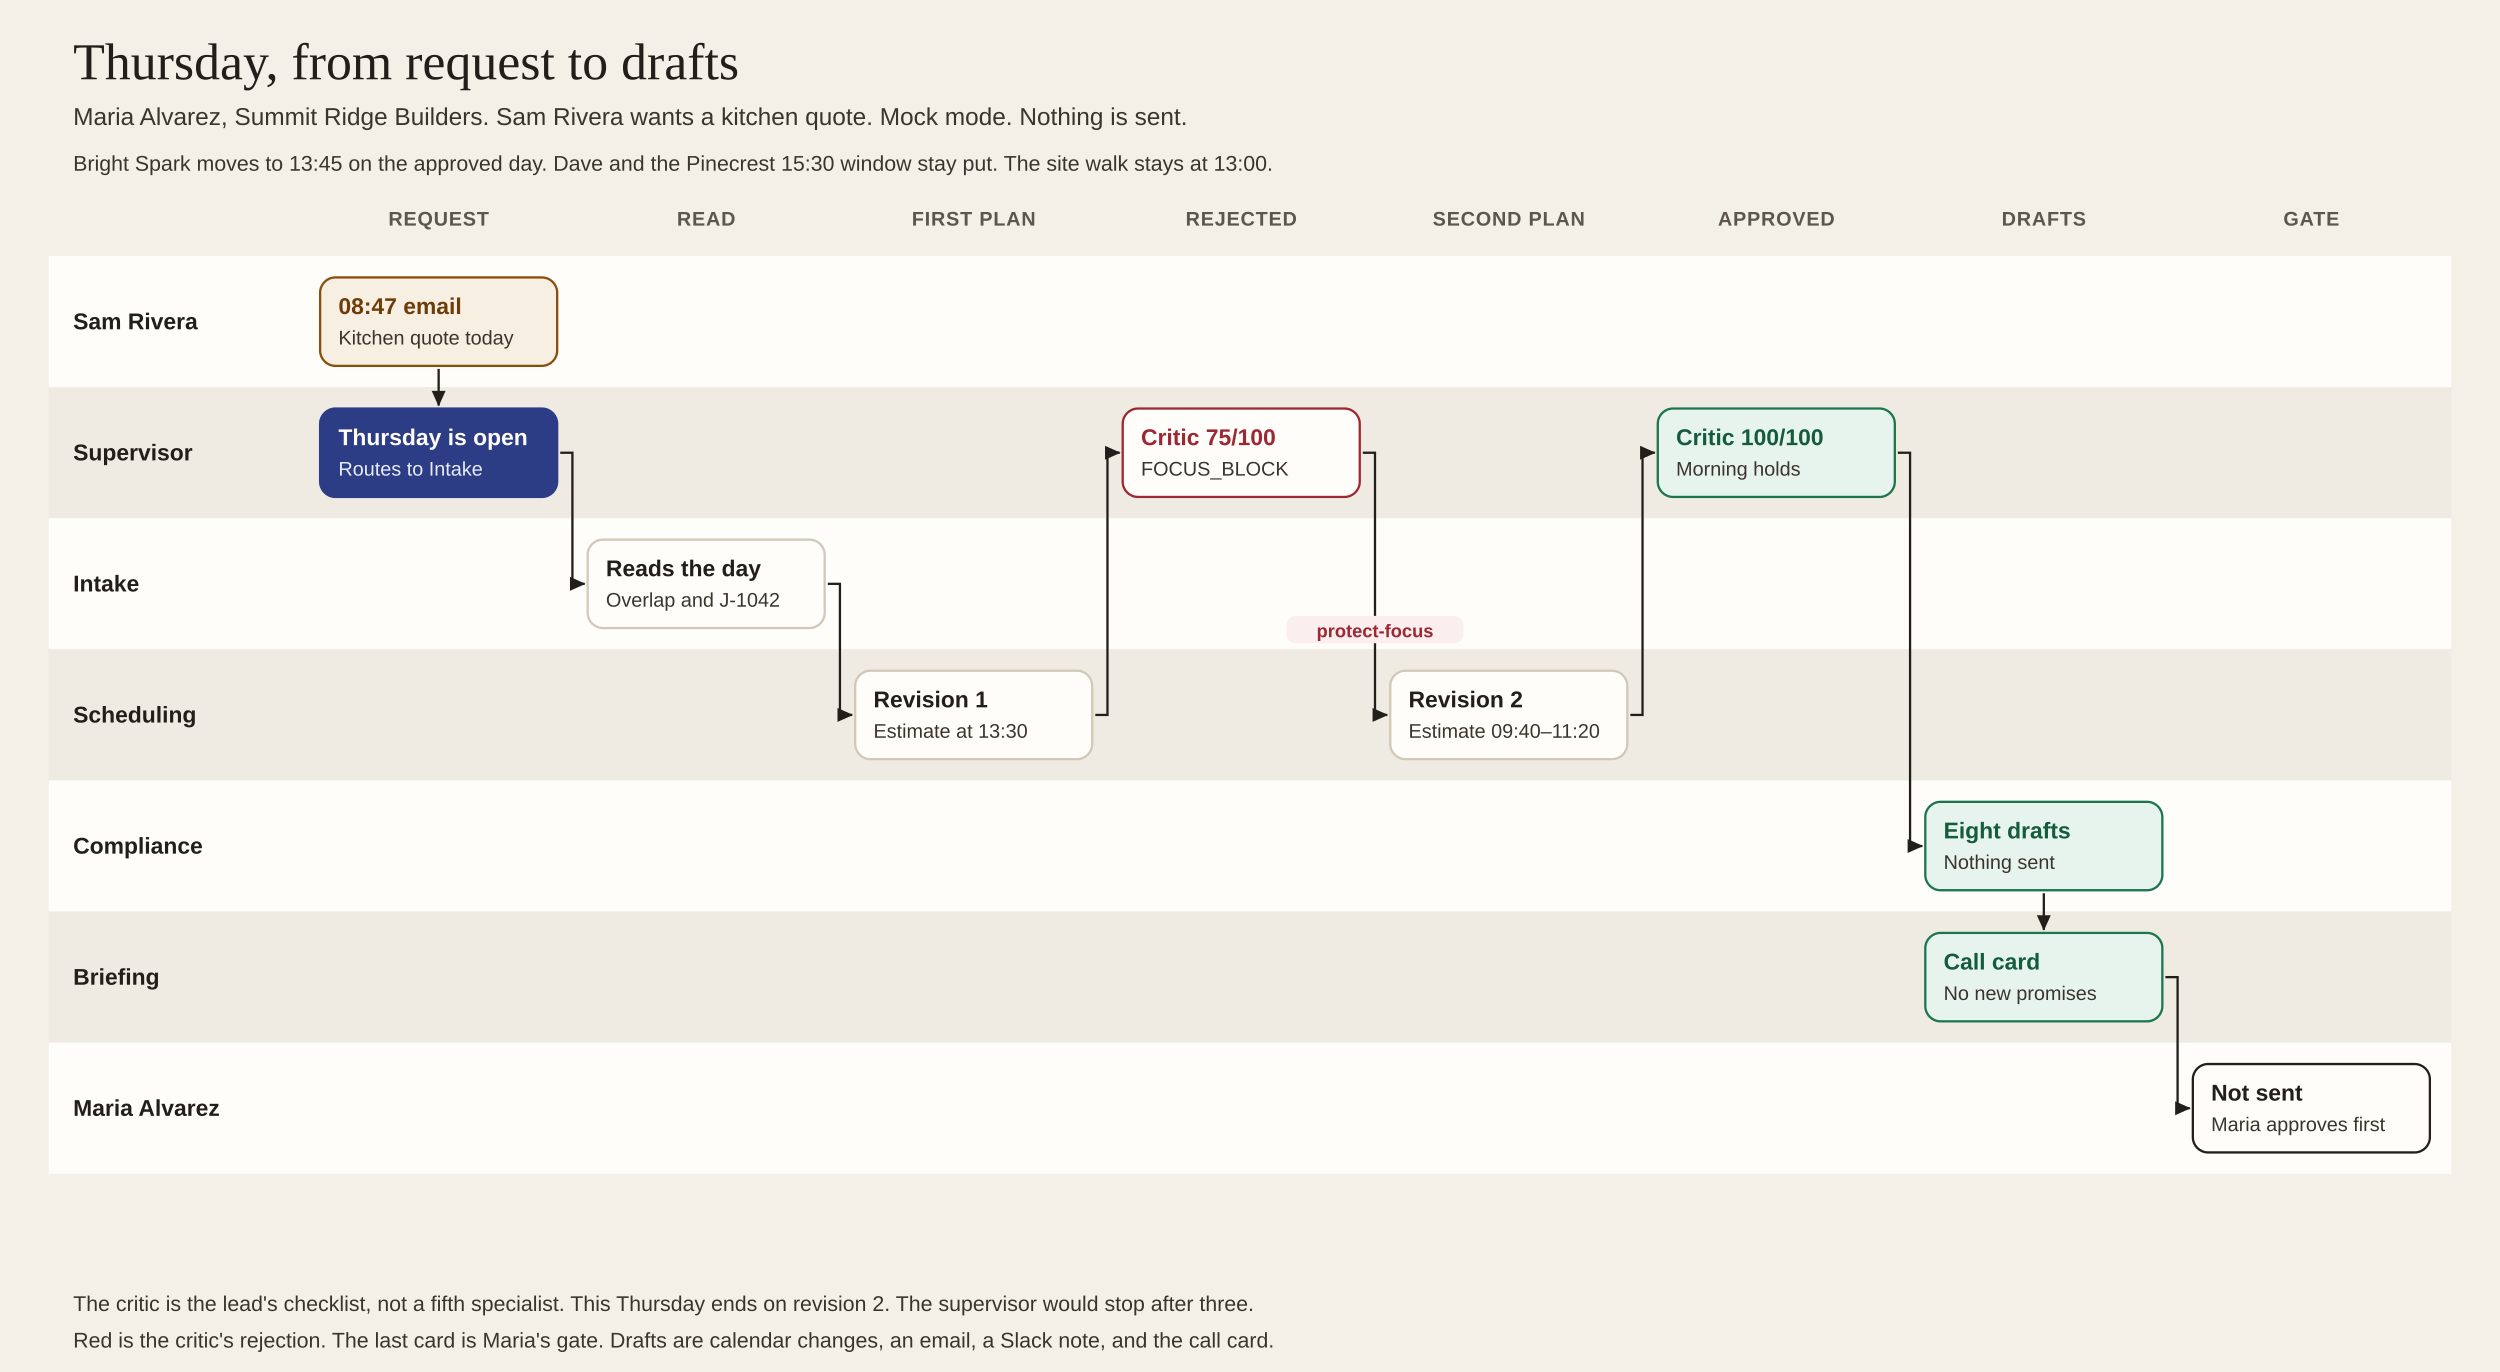
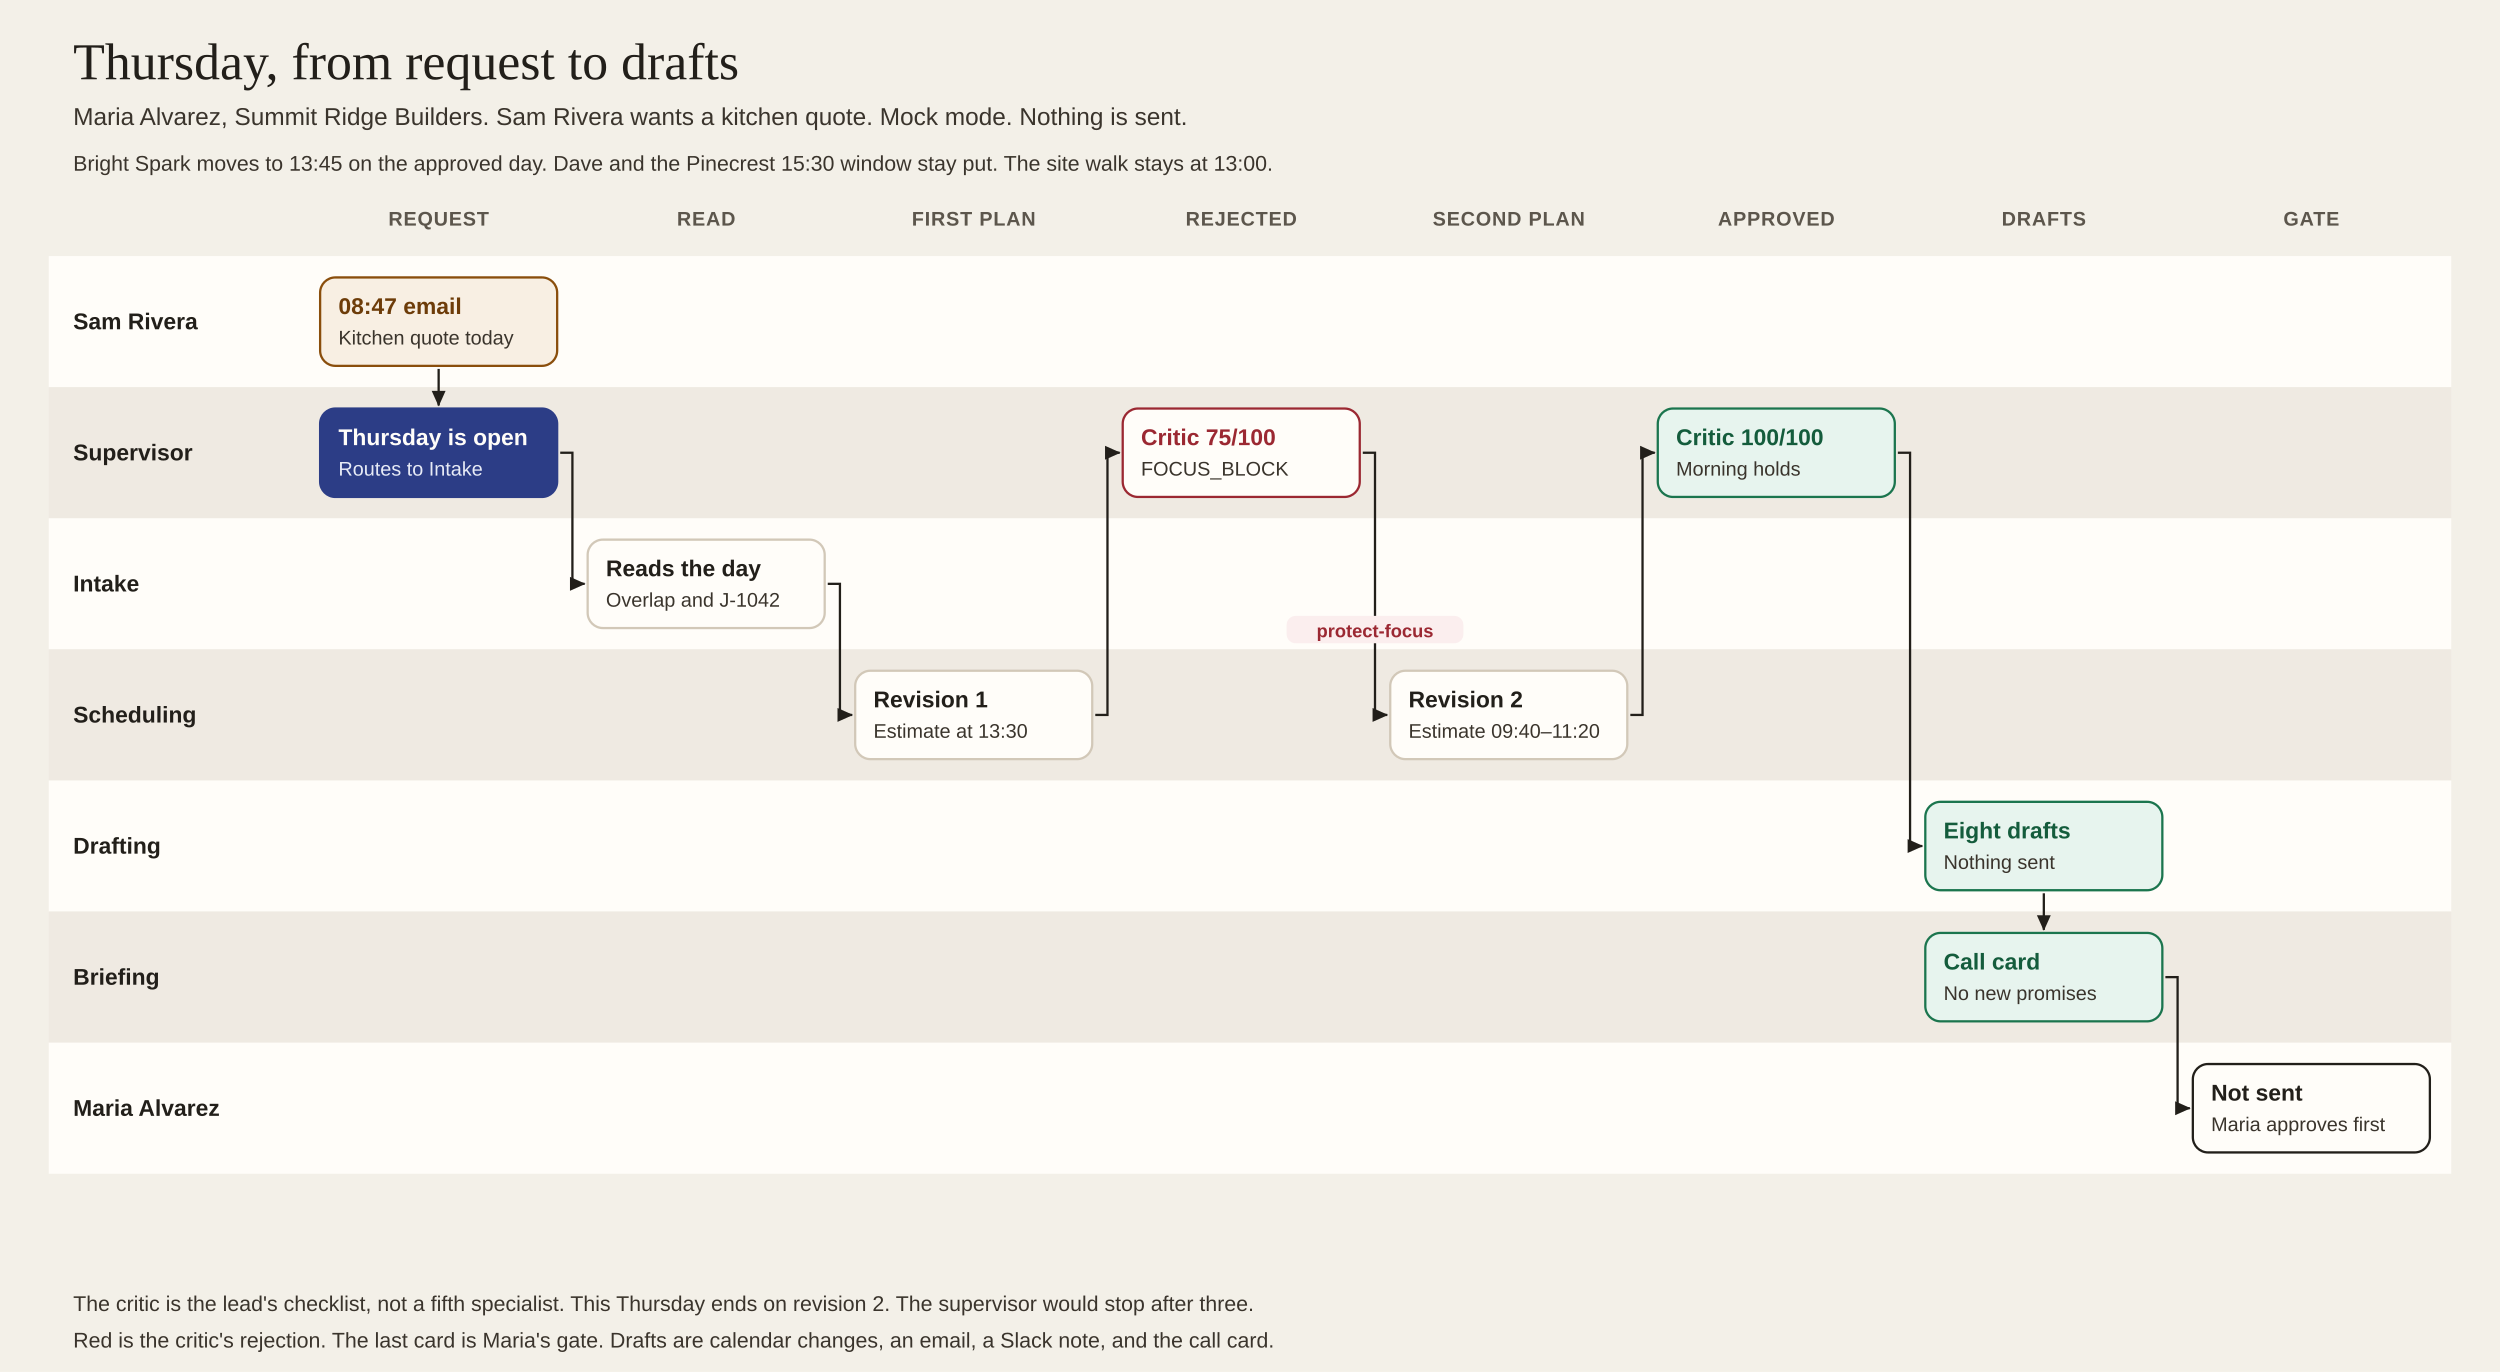
<svg xmlns="http://www.w3.org/2000/svg" width="1640" height="900" viewBox="0 0 1640 900" role="img" aria-labelledby="title desc">
  <defs>
    <marker id="arrow" viewBox="0 0 10 10" refX="8" refY="5" markerWidth="8" markerHeight="8" orient="auto-start-reverse">
      <path d="M 0 1.2 L 8.5 5 L 0 8.8 Z" fill="#221f1a" />
    </marker>
  </defs>
  <style>text { font-family: "Liberation Sans", "Segoe UI", system-ui, sans-serif; } .serif { font-family: Georgia, "Liberation Serif", Palatino, serif; }</style>
  <rect width="1640" height="900" fill="#f3f0e8" />
  <text x="48" y="52" class="serif" font-size="34" fill="#221f1a">Thursday, from request to drafts</text>
  <text x="48" y="82" font-size="16" fill="#3a342c">Maria Alvarez, Summit Ridge Builders. Sam Rivera wants a kitchen quote. Mock mode. Nothing is sent.</text>
  <text x="48" y="112" font-size="14" fill="#3a342c">Bright Spark moves to 13:45 on the approved day. Dave and the Pinecrest 15:30 window stay put. The site walk stays at 13:00.</text>
  <rect x="32" y="168" width="1576" height="86" fill="#fffdf9" />
  <text x="48" y="216" font-size="15" font-weight="700" fill="#221f1a">Sam Rivera</text>
  <rect x="32" y="254" width="1576" height="86" fill="#efeae2" />
  <text x="48" y="302" font-size="15" font-weight="700" fill="#221f1a">Supervisor</text>
  <rect x="32" y="340" width="1576" height="86" fill="#fffdf9" />
  <text x="48" y="388" font-size="15" font-weight="700" fill="#221f1a">Intake</text>
  <rect x="32" y="426" width="1576" height="86" fill="#efeae2" />
  <text x="48" y="474" font-size="15" font-weight="700" fill="#221f1a">Scheduling</text>
  <rect x="32" y="512" width="1576" height="86" fill="#fffdf9" />
-   <text x="48" y="560" font-size="15" font-weight="700" fill="#221f1a">Compliance</text>
+   <text x="48" y="560" font-size="15" font-weight="700" fill="#221f1a">Drafting</text>
  <rect x="32" y="598" width="1576" height="86" fill="#efeae2" />
  <text x="48" y="646" font-size="15" font-weight="700" fill="#221f1a">Briefing</text>
  <rect x="32" y="684" width="1576" height="86" fill="#fffdf9" />
  <text x="48" y="732" font-size="15" font-weight="700" fill="#221f1a">Maria Alvarez</text>
  <text x="287.75" y="148" text-anchor="middle" font-size="13" font-weight="700" letter-spacing="0.04em" fill="#5c564c">REQUEST</text>
  <text x="463.25" y="148" text-anchor="middle" font-size="13" font-weight="700" letter-spacing="0.04em" fill="#5c564c">READ</text>
  <text x="638.75" y="148" text-anchor="middle" font-size="13" font-weight="700" letter-spacing="0.04em" fill="#5c564c">FIRST PLAN</text>
  <text x="814.25" y="148" text-anchor="middle" font-size="13" font-weight="700" letter-spacing="0.04em" fill="#5c564c">REJECTED</text>
  <text x="989.75" y="148" text-anchor="middle" font-size="13" font-weight="700" letter-spacing="0.04em" fill="#5c564c">SECOND PLAN</text>
  <text x="1165.25" y="148" text-anchor="middle" font-size="13" font-weight="700" letter-spacing="0.04em" fill="#5c564c">APPROVED</text>
  <text x="1340.75" y="148" text-anchor="middle" font-size="13" font-weight="700" letter-spacing="0.04em" fill="#5c564c">DRAFTS</text>
  <text x="1516.25" y="148" text-anchor="middle" font-size="13" font-weight="700" letter-spacing="0.04em" fill="#5c564c">GATE</text>
  <path d="M 287.75 242 V 266" fill="none" stroke="#221f1a" stroke-width="1.5" marker-end="url(#arrow)" />
  <path d="M 367.5 297 H 375.5 V 383 H 383.5" fill="none" stroke="#221f1a" stroke-width="1.5" marker-end="url(#arrow)" />
  <path d="M 543 383 H 551 V 469 H 559" fill="none" stroke="#221f1a" stroke-width="1.5" marker-end="url(#arrow)" />
  <path d="M 718.5 469 H 726.5 V 297 H 734.5" fill="none" stroke="#221f1a" stroke-width="1.5" marker-end="url(#arrow)" />
  <path d="M 894 297 H 902 V 469 H 910" fill="none" stroke="#221f1a" stroke-width="1.5" marker-end="url(#arrow)" />
  <rect x="844" y="404" width="116" height="18" rx="6" fill="#fbeeee" />
  <text x="902" y="418" text-anchor="middle" font-size="12" font-weight="700" fill="#9b2832">protect-focus</text>
  <path d="M 1069.5 469 H 1077.5 V 297 H 1085.5" fill="none" stroke="#221f1a" stroke-width="1.5" marker-end="url(#arrow)" />
  <path d="M 1245 297 H 1253 V 555 H 1261" fill="none" stroke="#221f1a" stroke-width="1.5" marker-end="url(#arrow)" />
  <path d="M 1340.75 586 V 610" fill="none" stroke="#221f1a" stroke-width="1.5" marker-end="url(#arrow)" />
  <path d="M 1420.5 641 H 1428.5 V 727 H 1436.5" fill="none" stroke="#221f1a" stroke-width="1.5" marker-end="url(#arrow)" />
  <g>
    <rect x="210" y="182" width="155.5" height="58" rx="10" fill="#f8efe3" stroke="#8a4e0c" stroke-width="1.5" />
    <text x="222" y="206" font-size="15" font-weight="700" fill="#6d3c09">08:47 email</text>
    <text x="222" y="226" font-size="13" fill="#3a342c">Kitchen quote today</text>
  </g>
  <g>
    <rect x="210" y="268" width="155.5" height="58" rx="10" fill="#2c3d86" stroke="#2c3d86" stroke-width="1.5" />
    <text x="222" y="292" font-size="15" font-weight="700" fill="#fffdf9">Thursday is open</text>
    <text x="222" y="312" font-size="13" fill="#e7ebf6">Routes to Intake</text>
  </g>
  <g>
    <rect x="385.5" y="354" width="155.5" height="58" rx="10" fill="#fffdf9" stroke="#d2c8b8" stroke-width="1.5" />
    <text x="397.5" y="378" font-size="15" font-weight="700" fill="#221f1a">Reads the day</text>
    <text x="397.5" y="398" font-size="13" fill="#3a342c">Overlap and J-1042</text>
  </g>
  <g>
    <rect x="561" y="440" width="155.5" height="58" rx="10" fill="#fffdf9" stroke="#d2c8b8" stroke-width="1.5" />
    <text x="573" y="464" font-size="15" font-weight="700" fill="#221f1a">Revision 1</text>
    <text x="573" y="484" font-size="13" fill="#3a342c">Estimate at 13:30</text>
  </g>
  <g>
    <rect x="736.5" y="268" width="155.5" height="58" rx="10" fill="#fffdf9" stroke="#9b2832" stroke-width="1.5" />
    <text x="748.5" y="292" font-size="15" font-weight="700" fill="#9b2832">Critic 75/100</text>
    <text x="748.5" y="312" font-size="13" fill="#3a342c">FOCUS_BLOCK</text>
  </g>
  <g>
    <rect x="912" y="440" width="155.5" height="58" rx="10" fill="#fffdf9" stroke="#d2c8b8" stroke-width="1.5" />
    <text x="924" y="464" font-size="15" font-weight="700" fill="#221f1a">Revision 2</text>
    <text x="924" y="484" font-size="13" fill="#3a342c">Estimate 09:40–11:20</text>
  </g>
  <g>
    <rect x="1087.5" y="268" width="155.5" height="58" rx="10" fill="#e7f4ee" stroke="#1b754e" stroke-width="1.5" />
    <text x="1099.5" y="292" font-size="15" font-weight="700" fill="#145c3c">Critic 100/100</text>
    <text x="1099.5" y="312" font-size="13" fill="#3a342c">Morning holds</text>
  </g>
  <g>
    <rect x="1263" y="526" width="155.5" height="58" rx="10" fill="#e7f4ee" stroke="#1b754e" stroke-width="1.5" />
    <text x="1275" y="550" font-size="15" font-weight="700" fill="#145c3c">Eight drafts</text>
    <text x="1275" y="570" font-size="13" fill="#3a342c">Nothing sent</text>
  </g>
  <g>
    <rect x="1263" y="612" width="155.5" height="58" rx="10" fill="#e7f4ee" stroke="#1b754e" stroke-width="1.5" />
    <text x="1275" y="636" font-size="15" font-weight="700" fill="#145c3c">Call card</text>
    <text x="1275" y="656" font-size="13" fill="#3a342c">No new promises</text>
  </g>
  <g>
    <rect x="1438.5" y="698" width="155.5" height="58" rx="10" fill="#fffdf9" stroke="#221f1a" stroke-width="1.5" />
    <text x="1450.5" y="722" font-size="15" font-weight="700" fill="#221f1a">Not sent</text>
    <text x="1450.5" y="742" font-size="13" fill="#3a342c">Maria approves first</text>
  </g>
  <text x="48" y="860" font-size="14" fill="#3a342c">The critic is the lead's checklist, not a fifth specialist. This Thursday ends on revision 2. The supervisor would stop after three.</text>
  <text x="48" y="884" font-size="14" fill="#3a342c">Red is the critic's rejection. The last card is Maria's gate. Drafts are calendar changes, an email, a Slack note, and the call card.</text>
</svg>
